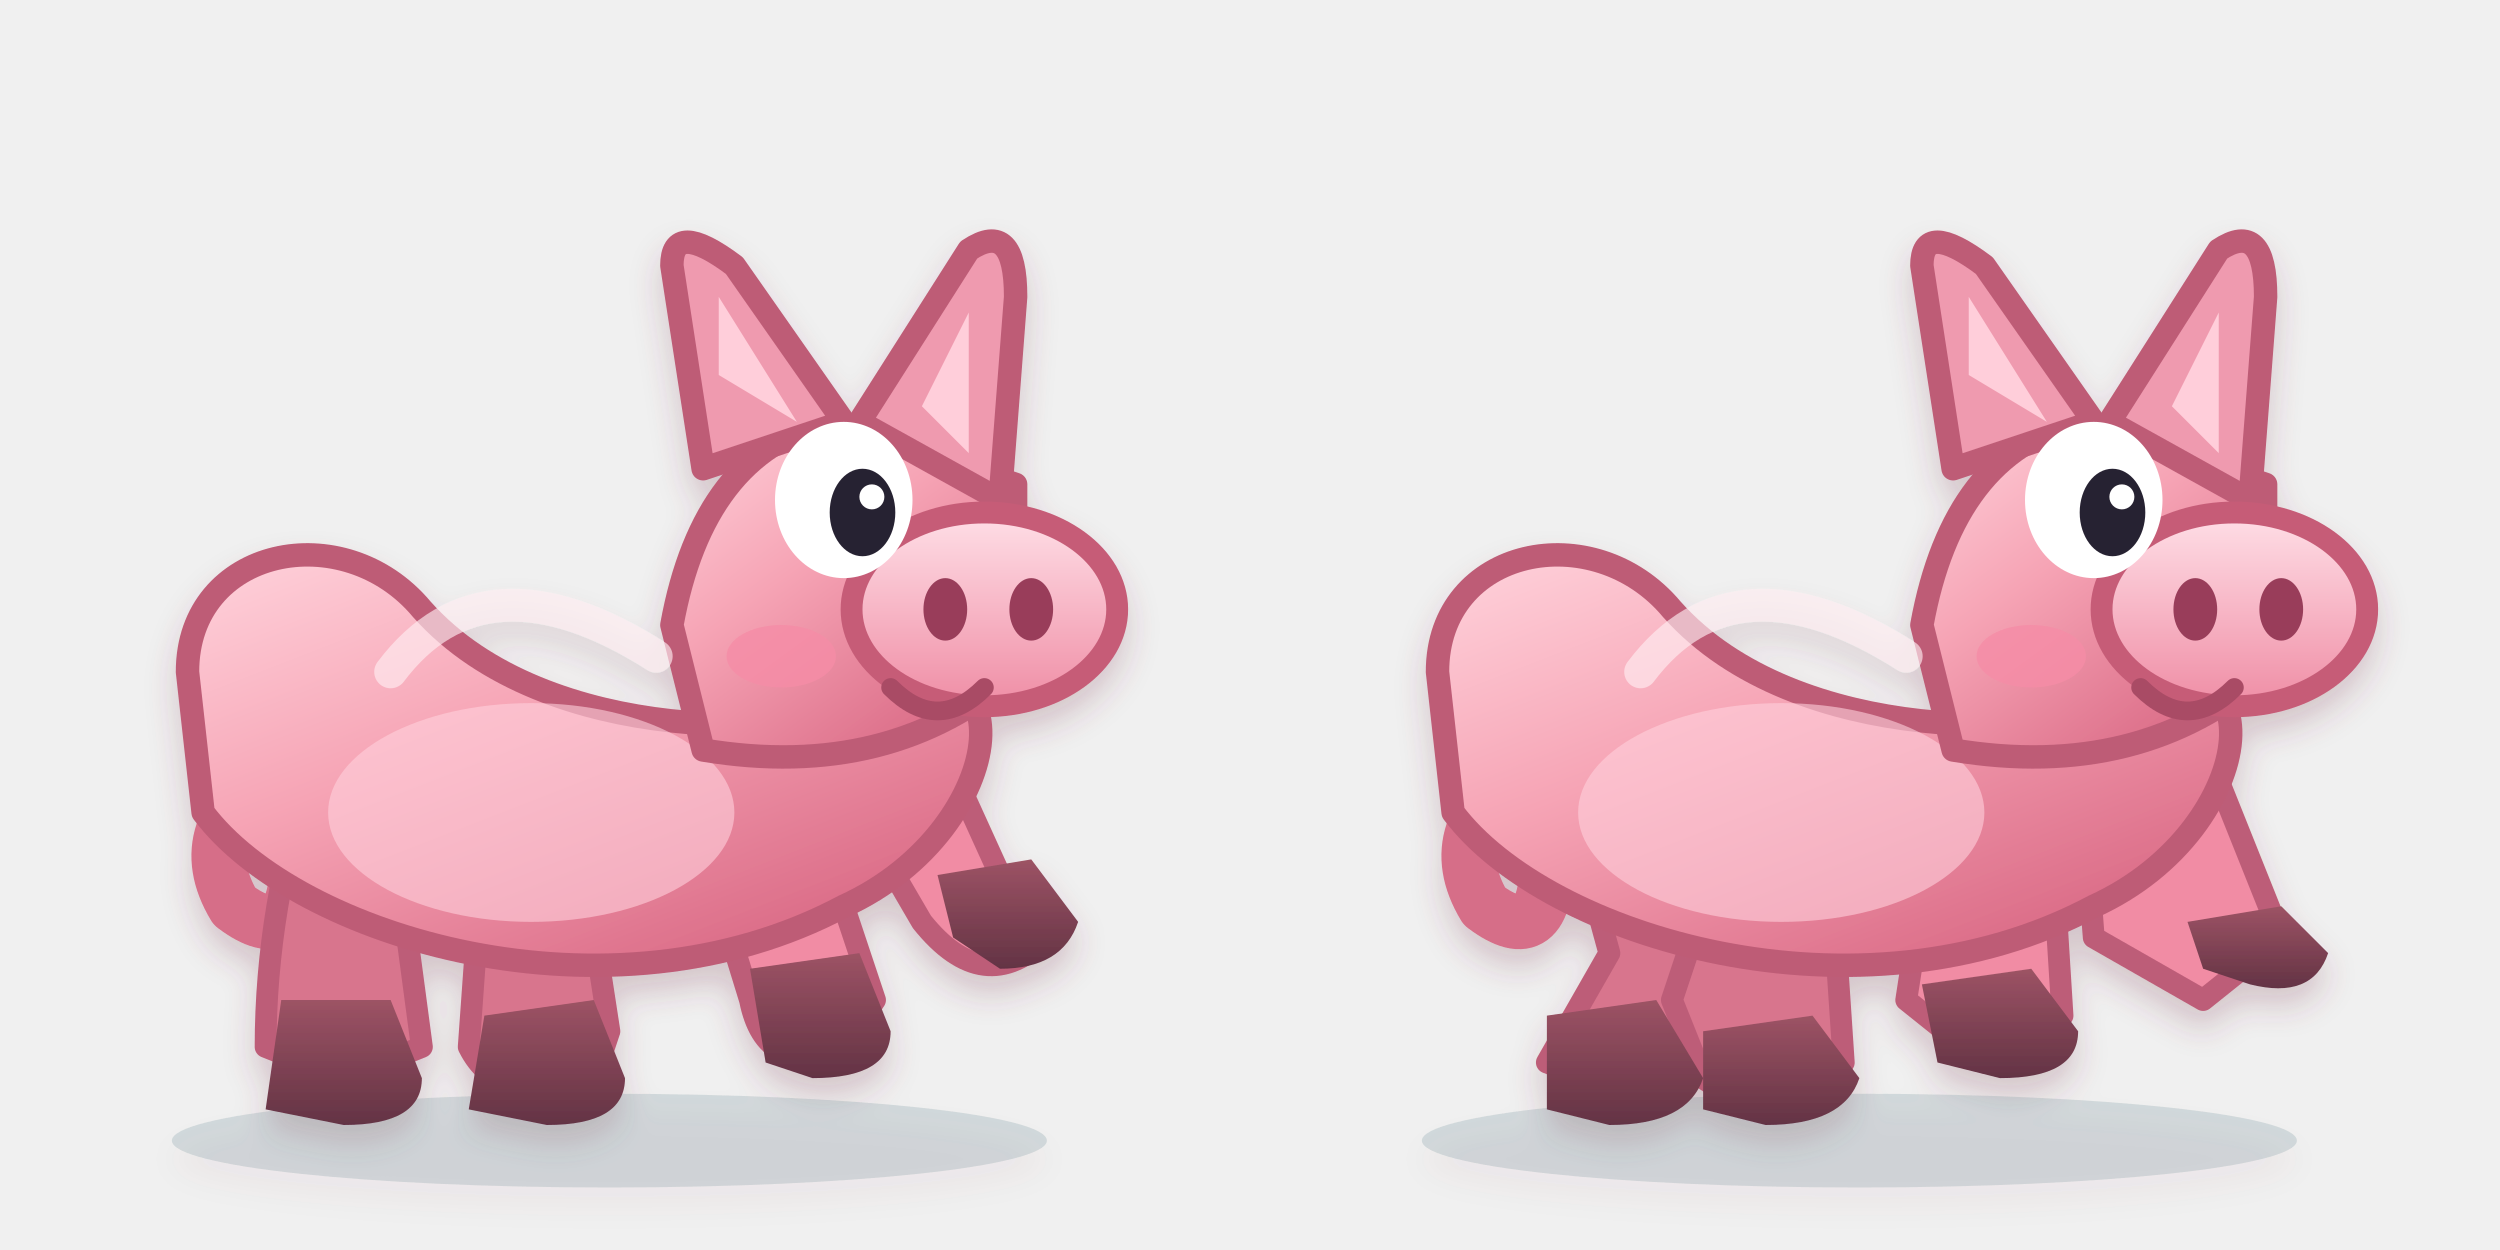
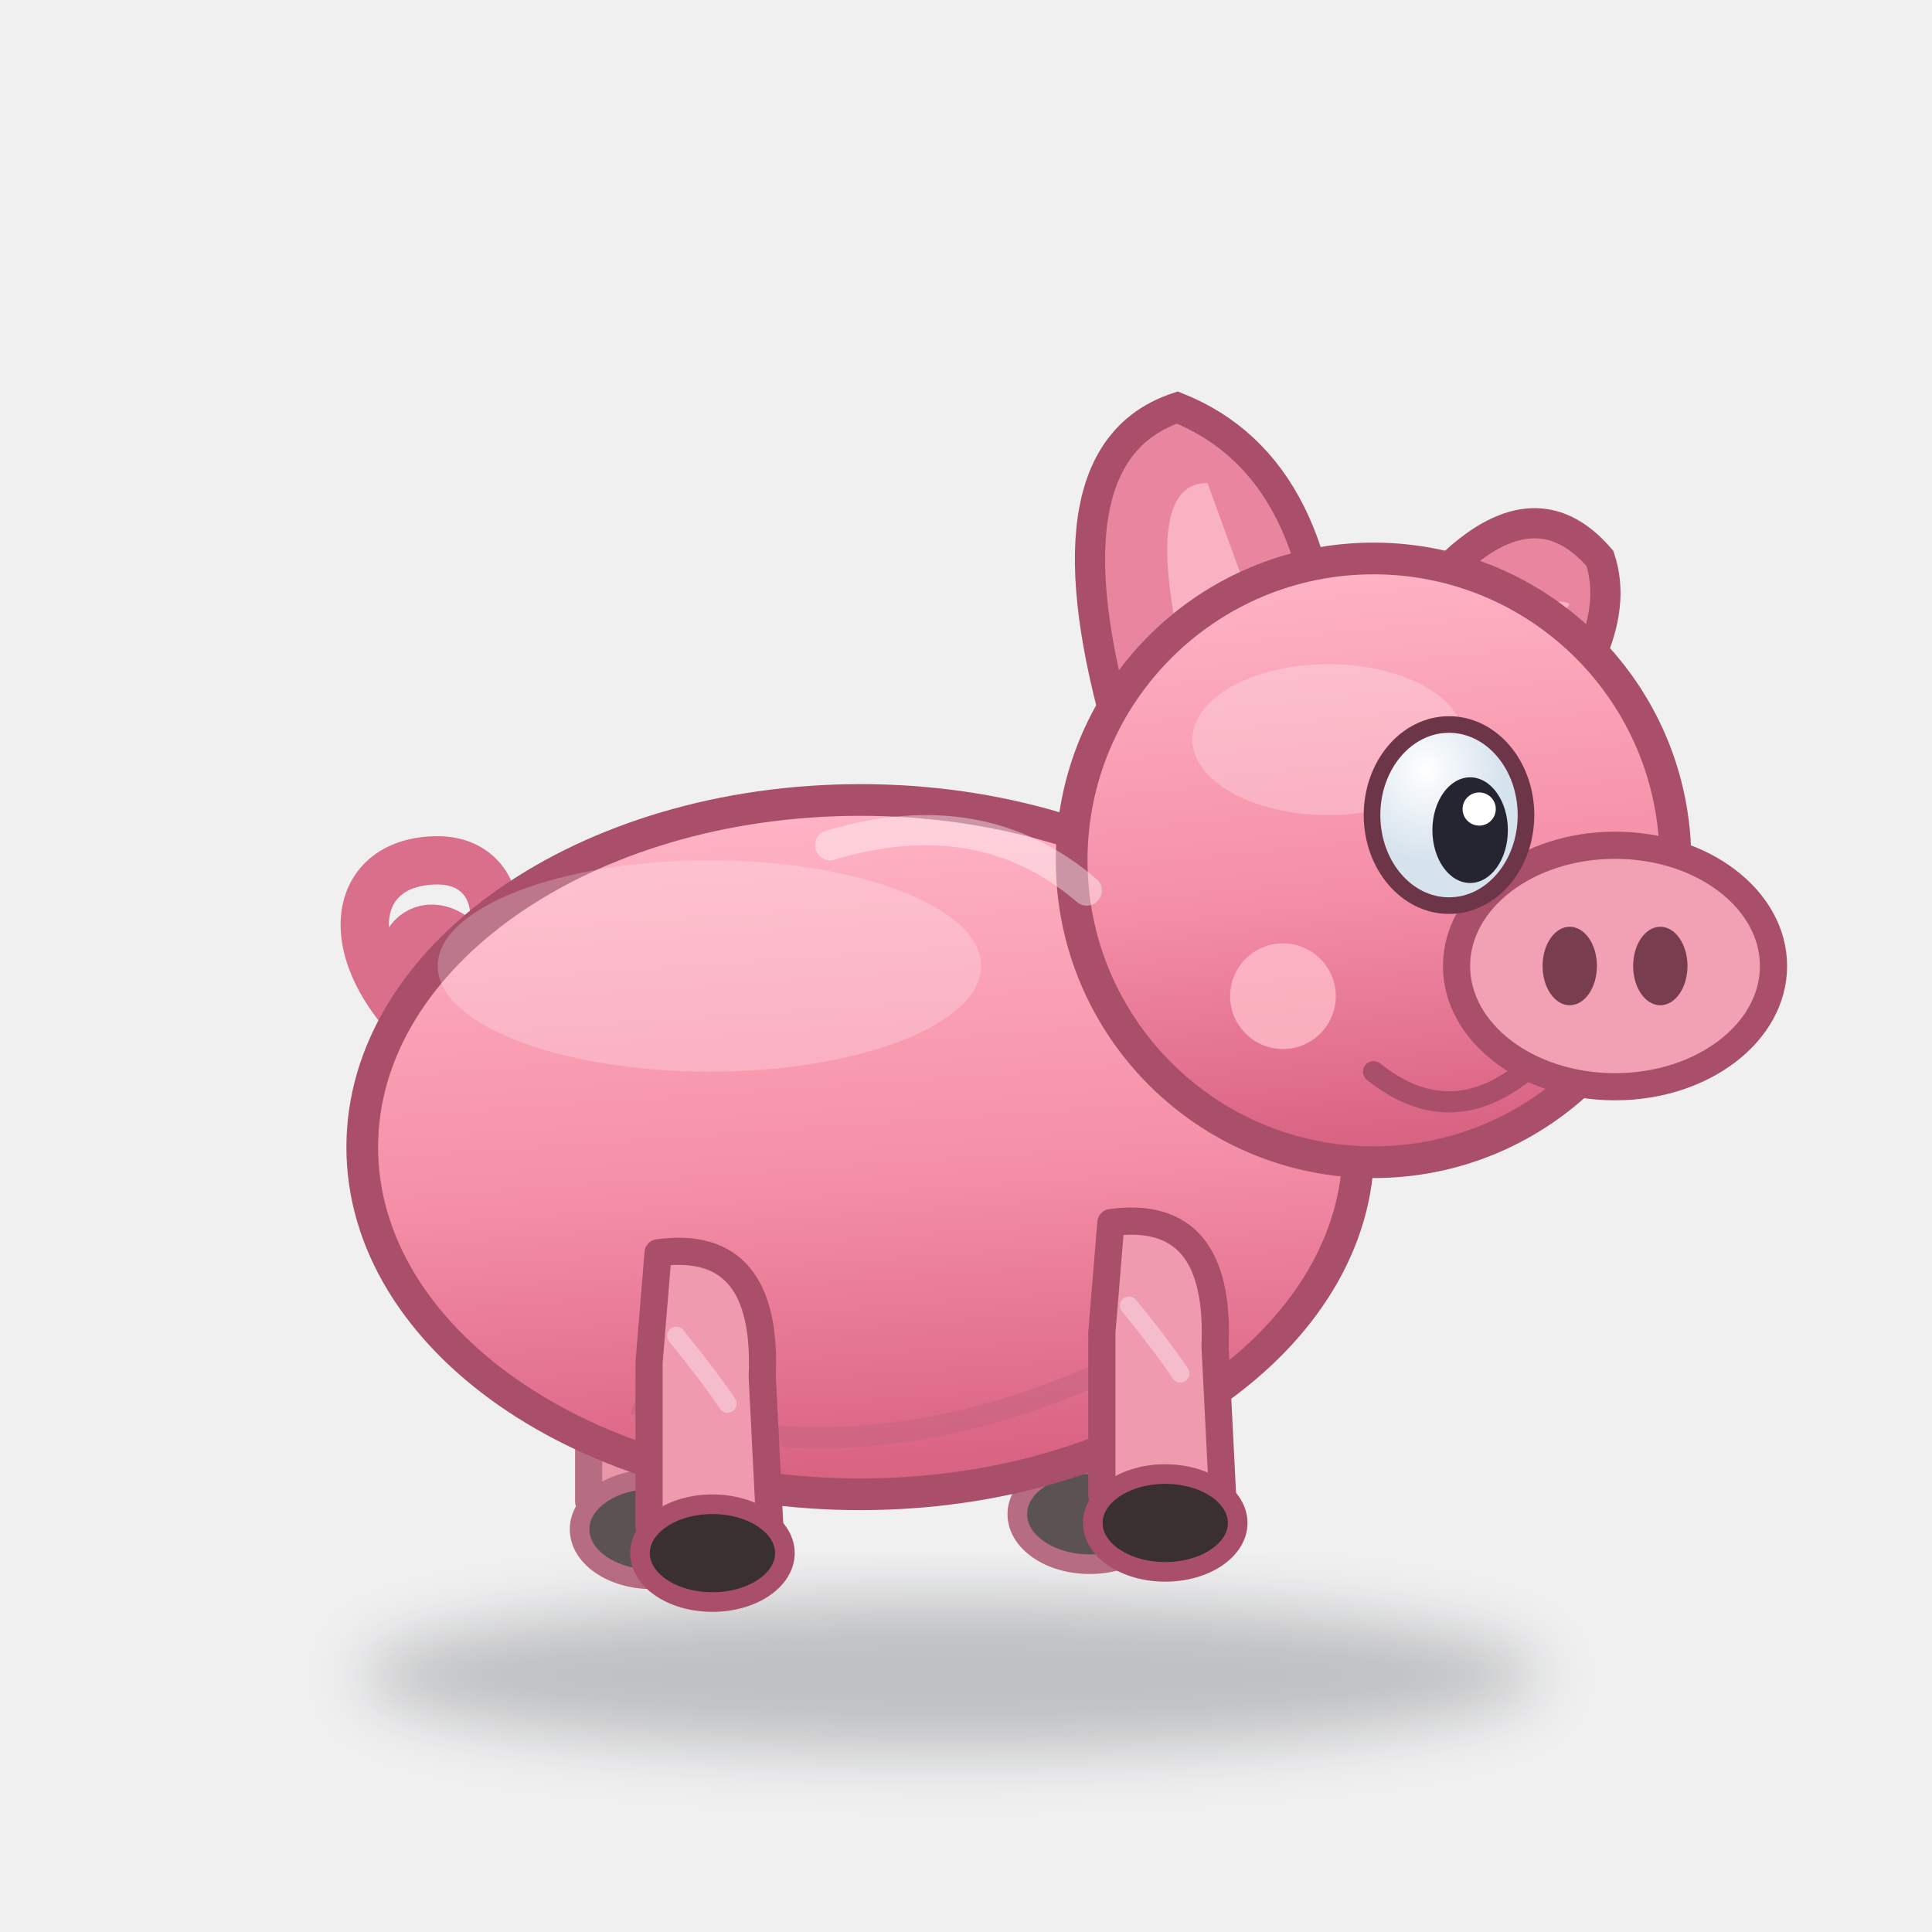
- <svg xmlns="http://www.w3.org/2000/svg" width="160" height="80" viewBox="0 0 160 80">
+ <svg xmlns="http://www.w3.org/2000/svg" width="128" height="128" viewBox="0 0 128 128" role="img" aria-label="Malac idle">
  <defs>
-     <linearGradient id="skin" x1="0" y1="0" x2=".75" y2="1">
-       <stop stop-color="#ffd3dc" />
-       <stop offset=".45" stop-color="#f6a4b5" />
-       <stop offset="1" stop-color="#d96884" />
+     <linearGradient id="groundShade" x1="0" y1="0" x2="0" y2="1">
+       <stop offset="0" stop-color="#1b2430" stop-opacity=".03" />
+       <stop offset="1" stop-color="#111827" stop-opacity=".24" />
    </linearGradient>
-     <linearGradient id="snout" x1="0" y1="0" x2="0" y2="1">
-       <stop stop-color="#ffdfe7" />
-       <stop offset="1" stop-color="#ef8da5" />
+     <linearGradient id="pinkBody" x1="0" y1="0" x2=".1" y2="1">
+       <stop stop-color="#ffb7c7" />
+       <stop offset=".58" stop-color="#f58fa8" />
+       <stop offset="1" stop-color="#d96383" />
+     </linearGradient>
+     <linearGradient id="brownBody" x1="0" y1="0" x2=".15" y2="1">
+       <stop stop-color="#bd8a55" />
+       <stop offset=".55" stop-color="#9b683c" />
+       <stop offset="1" stop-color="#69472e" />
+     </linearGradient>
+     <linearGradient id="horseBody" x1="0" y1="0" x2=".1" y2="1">
+       <stop stop-color="#d89a57" />
+       <stop offset=".52" stop-color="#a96a39" />
+       <stop offset="1" stop-color="#754529" />
+     </linearGradient>
+     <linearGradient id="grayBody" x1="0" y1="0" x2="0" y2="1">
+       <stop stop-color="#c1c9ce" />
+       <stop offset=".55" stop-color="#909ba2" />
+       <stop offset="1" stop-color="#68737c" />
+     </linearGradient>
+     <linearGradient id="penguinBody" x1="0" y1="0" x2="0" y2="1">
+       <stop stop-color="#3d4a5d" />
+       <stop offset=".5" stop-color="#202b3a" />
+       <stop offset="1" stop-color="#111923" />
+     </linearGradient>
+     <linearGradient id="belly" x1="0" y1="0" x2="0" y2="1">
+       <stop stop-color="#fffef4" />
+       <stop offset="1" stop-color="#e7e8e2" />
    </linearGradient>
    <linearGradient id="hoof" x1="0" y1="0" x2="0" y2="1">
-       <stop stop-color="#9d5365" />
-       <stop offset="1" stop-color="#633344" />
+       <stop stop-color="#695246" />
+       <stop offset="1" stop-color="#30262b" />
    </linearGradient>
-     <filter id="shadow" x="-40%" y="-40%" width="180%" height="180%">
-       <feDropShadow dx="0" dy="1.2" stdDeviation="1" flood-color="#753348" flood-opacity=".23" />
+     <radialGradient id="eyeGlow" cx="35%" cy="25%">
+       <stop stop-color="#ffffff" />
+       <stop offset="1" stop-color="#d6e3ed" />
+     </radialGradient>
+     <filter id="softShadow" x="-30%" y="-30%" width="160%" height="180%">
+       <feGaussianBlur stdDeviation="2" />
    </filter>
  </defs>
-   <g filter="url(#shadow)" stroke-linejoin="round" stroke-linecap="round">
-     <ellipse cx="39" cy="73" rx="28" ry="3" fill="#456a762c" stroke="none" />
-     <path d="M18 49 Q12 53 15 58 Q19 61 19 55 Q18 52 15 54" fill="none" stroke="#d66e88" stroke-width="3.5" />
-     <path d="M20 49 Q17 58 17 67 L22 69 L27 67 L25 52Z" fill="#d8758d" stroke="#bd5d78" stroke-width="1.4" />
-     <path d="M31 53 L30 67 Q32 71 38 69 L39 66 L37 53Z" fill="#d8758d" stroke="#bd5d78" stroke-width="1.4" />
-     <path d="M44 51 L48 64 Q49 69 54 67 L56 64 L51 49Z" fill="#f18ca4" stroke="#bd5d78" stroke-width="1.4" />
-     <path d="M52 47 L59 59 Q63 64 67 60 L64 56 L59 45Z" fill="#f18ca4" stroke="#bd5d78" stroke-width="1.4" />
-     <path d="M18 64 L25 64 L27 69 Q27 72 22 72 L17 71Z" fill="url(#hoof)" />
-     <path d="M31 65 L38 64 L40 69 Q40 72 35 72 L30 71Z" fill="url(#hoof)" />
-     <path d="M48 62 L55 61 L57 66 Q57 69 52 69 L49 68Z" fill="url(#hoof)" />
-     <path d="M60 56 L66 55 L69 59 Q68 62 64 62 L61 60Z" fill="url(#hoof)" />
-     <path d="M12 43 C12 35 22 33 27 39 C35 48 52 47 55 45 C66 39 65 53 54 58 C39 66 19 60 13 52Z" fill="url(#skin)" stroke="#be5c76" stroke-width="1.5" />
-     <ellipse cx="34" cy="52" rx="13" ry="7" fill="#ffd1dc" opacity=".6" stroke="none" />
-     <path d="M43 40 Q45 29 53 27 L65 31 L65 43 Q57 50 45 48Z" fill="url(#skin)" stroke="#be5c76" stroke-width="1.5" />
-     <path d="M45 30 L43 17 Q43 14 47 17 L54 27Z" fill="#ef9aaf" stroke="#be5c76" stroke-width="1.5" />
-     <path d="M55 27 L62 16 Q65 14 65 19 L64 32Z" fill="#ef9aaf" stroke="#be5c76" stroke-width="1.5" />
-     <path d="M46 24 L46 19 L51 27Z" fill="#ffceda" />
-     <path d="M59 26 L62 20 L62 29Z" fill="#ffceda" />
-     <ellipse cx="63" cy="39" rx="8.5" ry="6.2" fill="url(#snout)" stroke="#c65c77" stroke-width="1.4" />
-     <ellipse cx="60.5" cy="39" rx="1.4" ry="2" fill="#993e5a" />
-     <ellipse cx="66" cy="39" rx="1.4" ry="2" fill="#993e5a" />
-     <ellipse cx="54" cy="32" rx="4.4" ry="5" fill="#fff" />
-     <ellipse cx="55.2" cy="32.8" rx="2.1" ry="2.8" fill="#282333" />
-     <circle cx="55.8" cy="31.8" r=".8" fill="#fff" />
-     <ellipse cx="50" cy="42" rx="3.5" ry="2" fill="#f58ca6" opacity=".8" stroke="none" />
-     <path d="M57 44 Q60 47 63 44" fill="none" stroke="#a94b65" stroke-width="1.2" />
-     <path d="M25 43 Q31 35 42 42" fill="none" stroke="#ffedf1" stroke-width="2.1" opacity=".65" />
-   </g>
-   <g transform="translate(80 0)" filter="url(#shadow)" stroke-linejoin="round" stroke-linecap="round">
-     <ellipse cx="39" cy="73" rx="28" ry="3" fill="#456a762c" stroke="none" />
-     <path d="M18 49 Q12 53 15 58 Q19 61 19 55 Q18 52 15 54" fill="none" stroke="#d66e88" stroke-width="3.5" />
-     <path d="M20 50 L23 61 L19 68 L24 70 L29 67 L27 51Z" fill="#d8758d" stroke="#bd5d78" stroke-width="1.4" />
-     <path d="M31 52 L27 64 L29 69 Q33 72 38 68 L37 53Z" fill="#d8758d" stroke="#bd5d78" stroke-width="1.4" />
-     <path d="M44 51 L42 64 L47 68 L52 65 L51 49Z" fill="#f18ca4" stroke="#bd5d78" stroke-width="1.4" />
-     <path d="M53 47 L54 60 L61 64 L66 60 L60 45Z" fill="#f18ca4" stroke="#bd5d78" stroke-width="1.4" />
-     <path d="M19 65 L26 64 L29 69 Q28 72 23 72 L19 71Z" fill="url(#hoof)" />
-     <path d="M29 66 L36 65 L39 69 Q38 72 33 72 L29 71Z" fill="url(#hoof)" />
-     <path d="M43 63 L50 62 L53 66 Q53 69 48 69 L44 68Z" fill="url(#hoof)" />
-     <path d="M60 59 L66 58 L69 61 Q68 64 64 63 L61 62Z" fill="url(#hoof)" />
-     <path d="M12 43 C12 35 22 33 27 39 C35 48 52 47 55 45 C66 39 65 53 54 58 C39 66 19 60 13 52Z" fill="url(#skin)" stroke="#be5c76" stroke-width="1.5" />
-     <ellipse cx="34" cy="52" rx="13" ry="7" fill="#ffd1dc" opacity=".6" stroke="none" />
-     <path d="M43 40 Q45 29 53 27 L65 31 L65 43 Q57 50 45 48Z" fill="url(#skin)" stroke="#be5c76" stroke-width="1.5" />
-     <path d="M45 30 L43 17 Q43 14 47 17 L54 27Z" fill="#ef9aaf" stroke="#be5c76" stroke-width="1.5" />
-     <path d="M55 27 L62 16 Q65 14 65 19 L64 32Z" fill="#ef9aaf" stroke="#be5c76" stroke-width="1.5" />
-     <path d="M46 24 L46 19 L51 27Z" fill="#ffceda" />
-     <path d="M59 26 L62 20 L62 29Z" fill="#ffceda" />
-     <ellipse cx="63" cy="39" rx="8.5" ry="6.2" fill="url(#snout)" stroke="#c65c77" stroke-width="1.4" />
-     <ellipse cx="60.5" cy="39" rx="1.4" ry="2" fill="#993e5a" />
-     <ellipse cx="66" cy="39" rx="1.4" ry="2" fill="#993e5a" />
-     <ellipse cx="54" cy="32" rx="4.4" ry="5" fill="#fff" />
-     <ellipse cx="55.2" cy="32.8" rx="2.1" ry="2.8" fill="#282333" />
-     <circle cx="55.8" cy="31.8" r=".8" fill="#fff" />
-     <ellipse cx="50" cy="42" rx="3.5" ry="2" fill="#f58ca6" opacity=".8" stroke="none" />
-     <path d="M57 44 Q60 47 63 44" fill="none" stroke="#a94b65" stroke-width="1.2" />
-     <path d="M25 43 Q31 35 42 42" fill="none" stroke="#ffedf1" stroke-width="2.1" opacity=".65" />
+   <g transform="translate(0 0)">
+     <ellipse cx="63" cy="111" rx="39" ry="5" fill="#101820" opacity=".22" filter="url(#softShadow)" />
+     <g transform="rotate(0 43 82)" opacity=".82">
+       <path d="M 39.6 81 Q 46.9 80 46.5 89.36 L 47.0 99.48 Q 43 105.08 39.0 99.48 L 39.0 88.44 Z" fill="#e8839c" stroke="#a94f69" stroke-width="1.8" stroke-linejoin="round" />
+       <ellipse cx="43.2" cy="101.32" rx="4.8" ry="3.312" fill="#3b3031" stroke="#a94f69" stroke-width="1.3" />
+       <path d="M 40.8 86.6 Q 43 89.36 44.2 91.2" fill="none" stroke="#ffffff" stroke-opacity=".35" stroke-width="1.2" stroke-linecap="round" />
+     </g>
+     <g transform="rotate(0 72 81)" opacity=".82">
+       <path d="M 68.6 80 Q 75.9 79 75.5 88.36 L 76.0 98.48 Q 72 104.08 68.0 98.48 L 68.0 87.44 Z" fill="#e8839c" stroke="#a94f69" stroke-width="1.8" stroke-linejoin="round" />
+       <ellipse cx="72.2" cy="100.32" rx="4.8" ry="3.312" fill="#3b3031" stroke="#a94f69" stroke-width="1.3" />
+       <path d="M 69.8 85.6 Q 72 88.36 73.2 90.2" fill="none" stroke="#ffffff" stroke-opacity=".35" stroke-width="1.2" stroke-linecap="round" />
+     </g>
+     <path d="M 33 72 C 22 66 22 57 29 57 C 34 57 34 64 29 65 C 25 65 27 60 30 62" fill="none" stroke="#d96f8b" stroke-width="3.2" stroke-linecap="round" />
+     <ellipse cx="57" cy="76" rx="33" ry="23" fill="url(#pinkBody)" stroke="#a94f69" stroke-width="2.1" />
+     <ellipse cx="47" cy="64" rx="18" ry="7" fill="#ffffff" opacity=".23" />
+     <path d="M 42 93 Q 58 99 77 89" fill="none" stroke="#c8647f" stroke-width="1.4" opacity=".65" />
+     <path d="M 74 48 Q 69 30 78 27 Q 88 31 88 47 Z" fill="#e9859e" stroke="#a94f69" stroke-width="2" />
+     <path d="M 78 42 Q 76 32 80 32 L 84 43 Z" fill="#f8b2c2" />
+     <path d="M 91 44 Q 100 30 106 37 Q 108 43 99 52 Z" fill="#e9859e" stroke="#a94f69" stroke-width="2" />
+     <path d="M 98 45 Q 102 39 104 40 L 99 48 Z" fill="#f7b3c1" />
+     <circle cx="91" cy="57" r="20" fill="url(#pinkBody)" stroke="#a94f69" stroke-width="2.1" />
+     <ellipse cx="107" cy="64" rx="10.5" ry="8" fill="#f2a0b3" stroke="#a94f69" stroke-width="1.8" />
+     <ellipse cx="110" cy="64" rx="1.8" ry="2.6" fill="#793d50" />
+     <ellipse cx="104" cy="64" rx="1.8" ry="2.6" fill="#793d50" />
+     <ellipse cx="88" cy="49" rx="9" ry="5" fill="#ffffff" opacity=".25" />
+     <ellipse cx="96" cy="54" rx="5.1" ry="6" fill="url(#eyeGlow)" stroke="#6d3548" stroke-width="1.1" />
+     <ellipse cx="97.4" cy="55" rx="2.5" ry="3.5" fill="#252532" />
+     <circle cx="98" cy="53.6" r="1.1" fill="#fff" />
+     <path d="M 91 71 Q 96 75 101 71" fill="none" stroke="#a94f69" stroke-width="1.4" stroke-linecap="round" />
+     <circle cx="85" cy="66" r="3.5" fill="#ffbdc8" opacity=".8" />
+     <g transform="rotate(0 47 84)" opacity="1">
+       <path d="M 43.6 83 Q 50.9 82 50.5 91.2 L 51.0 101.1 Q 47 106.6 43.0 101.1 L 43.0 90.3 Z" fill="#f09ab0" stroke="#a94f69" stroke-width="1.8" stroke-linejoin="round" />
+       <ellipse cx="47.2" cy="102.9" rx="4.8" ry="3.24" fill="#3b3031" stroke="#a94f69" stroke-width="1.3" />
+       <path d="M 44.8 88.5 Q 47 91.2 48.2 93.0" fill="none" stroke="#ffffff" stroke-opacity=".35" stroke-width="1.2" stroke-linecap="round" />
+     </g>
+     <g transform="rotate(0 77 82)" opacity="1">
+       <path d="M 73.6 81 Q 80.9 80 80.5 89.2 L 81.0 99.1 Q 77 104.6 73.0 99.1 L 73.0 88.3 Z" fill="#f09ab0" stroke="#a94f69" stroke-width="1.8" stroke-linejoin="round" />
+       <ellipse cx="77.2" cy="100.9" rx="4.8" ry="3.24" fill="#3b3031" stroke="#a94f69" stroke-width="1.3" />
+       <path d="M 74.8 86.5 Q 77 89.2 78.2 91.0" fill="none" stroke="#ffffff" stroke-opacity=".35" stroke-width="1.2" stroke-linecap="round" />
+     </g>
+     <path d="M 55 56 Q 65 53 72 59" fill="none" stroke="#ffffff" stroke-opacity=".4" stroke-width="2" stroke-linecap="round" />
  </g>
</svg>
